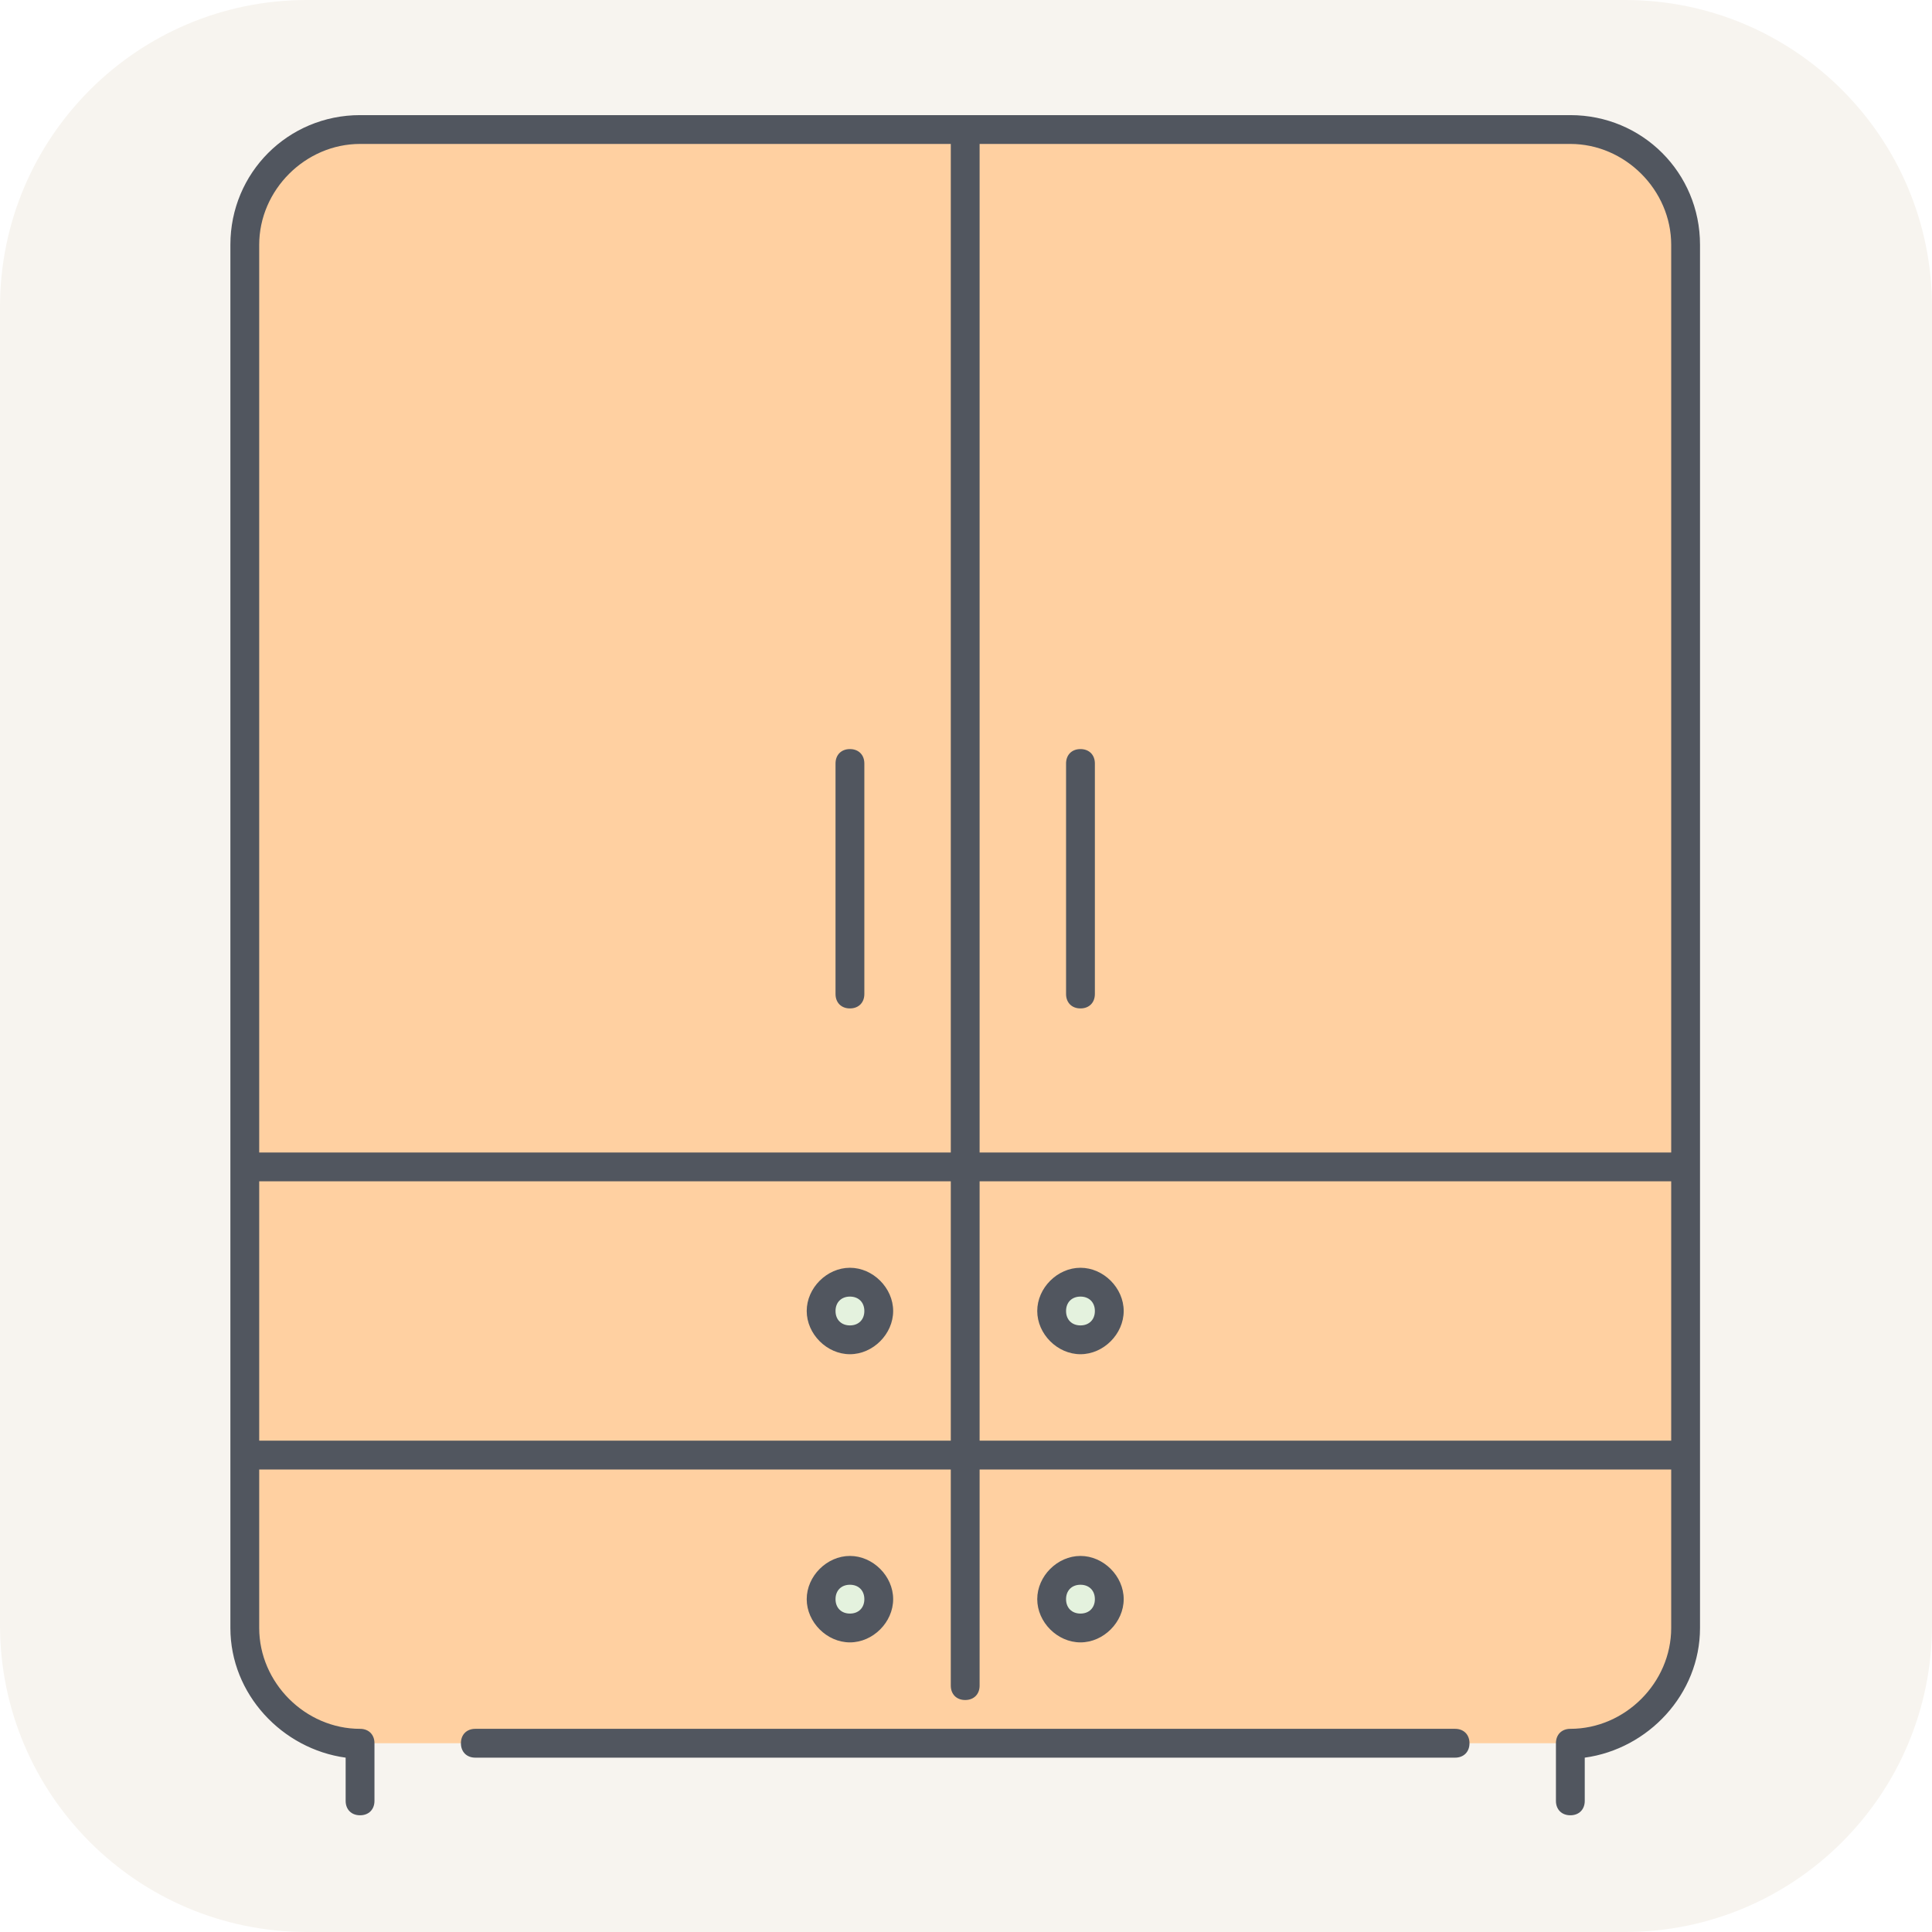
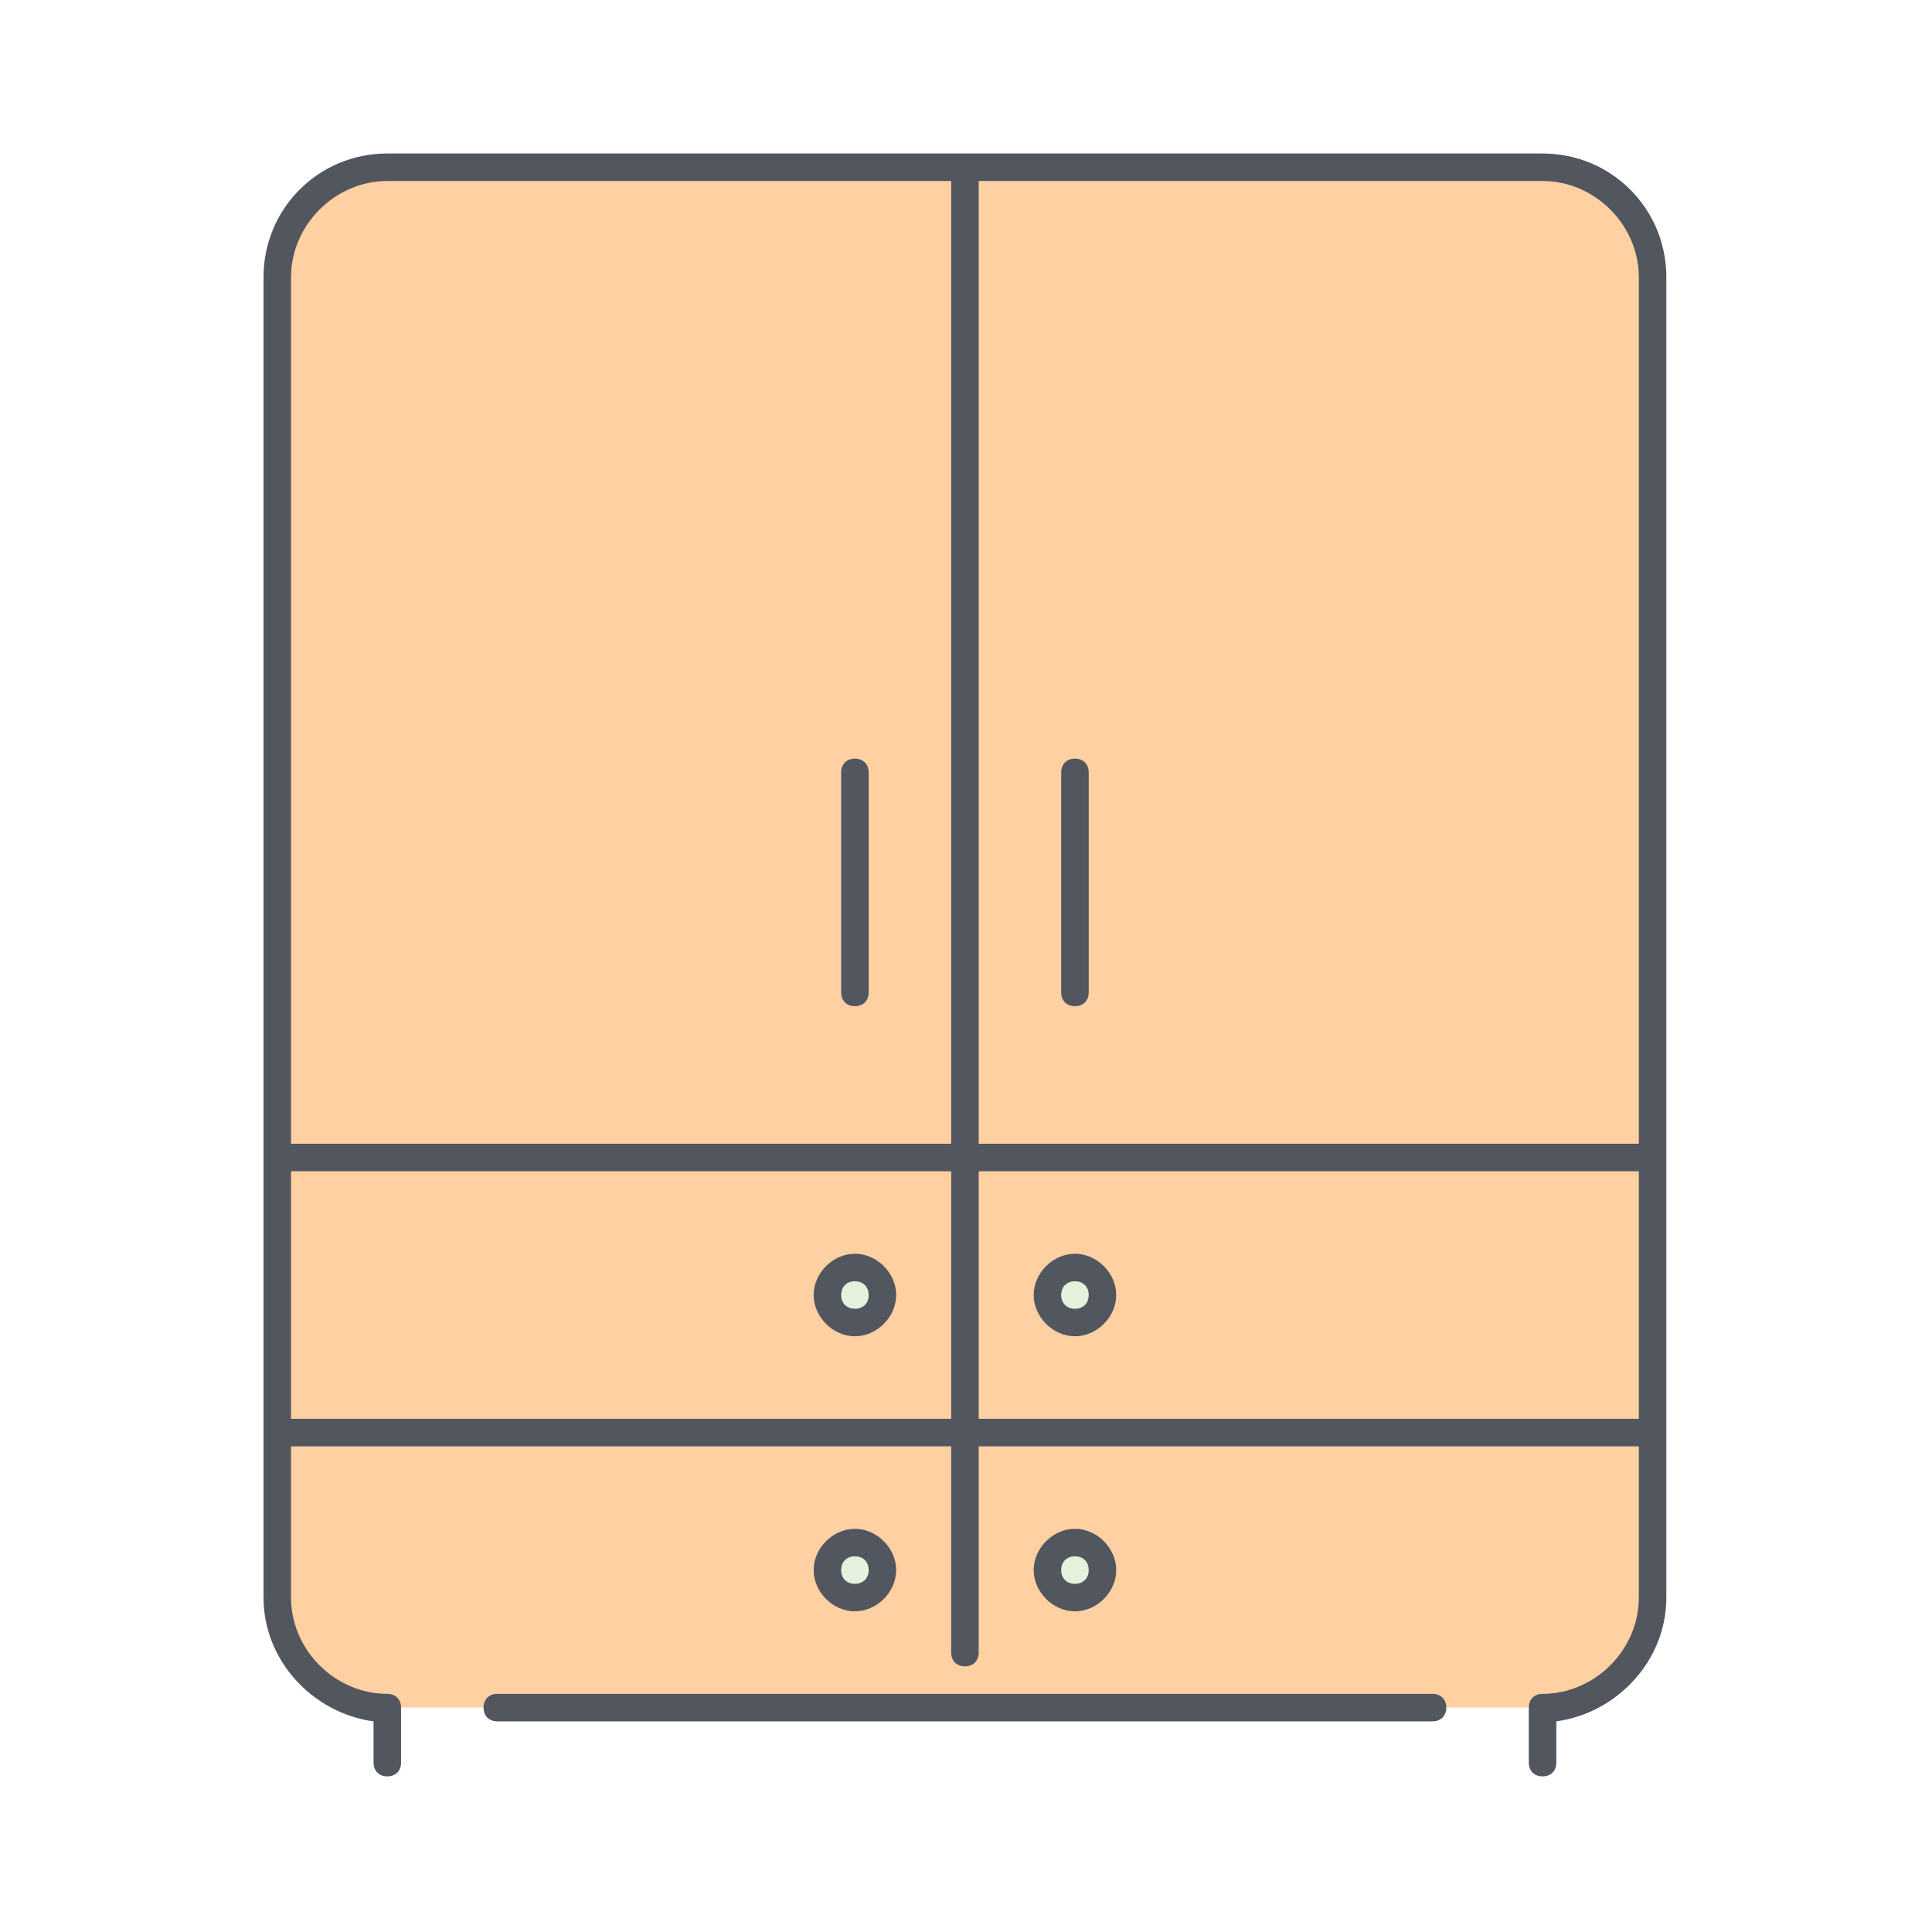
- <svg xmlns="http://www.w3.org/2000/svg" width="192" height="192" viewBox="0 0 503.467 503.467">
-   <rect width="503.467" height="503.467" rx="80" fill="#f7f4ef" />
-   <g transform="translate(30 30) scale(0.88)">
+ <svg xmlns="http://www.w3.org/2000/svg" width="64" height="64" viewBox="0 0 503.467 503.467">
+   <g transform="translate(40 40) scale(0.84)">
    <g transform="translate(5 1)">
      <path style="fill:#FFD0A1;" d="M460.067,37.4v273.067H246.733V3.267h179.2C444.707,3.267,460.067,18.627,460.067,37.4z          M246.733,395.8h213.333v-85.333H246.733V395.8z M460.067,395.8V447c0,18.773-15.36,34.133-34.133,34.133h-179.2v-17.067V395.8         H460.067z M246.733,464.067v17.067h-179.2C48.76,481.133,33.4,465.773,33.4,447v-51.2h213.333V464.067z M246.733,3.267v307.2H33.4         V37.4c0-18.773,15.36-34.133,34.133-34.133H246.733z M33.4,395.8h213.333v-85.333H33.4V395.8z" />
      <path style="fill:#E4F2DE;" d="M212.6,361.667c5.12,0,8.533-3.413,8.533-8.533s-3.413-8.533-8.533-8.533         c-5.12,0-8.533,3.413-8.533,8.533S207.48,361.667,212.6,361.667z M280.867,361.667c5.12,0,8.533-3.413,8.533-8.533         s-3.413-8.533-8.533-8.533c-5.12,0-8.533,3.413-8.533,8.533S275.747,361.667,280.867,361.667z M280.867,447         c5.12,0,8.533-3.413,8.533-8.533c0-5.12-3.413-8.533-8.533-8.533c-5.12,0-8.533,3.413-8.533,8.533         C272.333,443.587,275.747,447,280.867,447z M212.6,447c5.12,0,8.533-3.413,8.533-8.533c0-5.12-3.413-8.533-8.533-8.533         c-5.12,0-8.533,3.413-8.533,8.533C204.067,443.587,207.48,447,212.6,447z" />
    </g>
    <path style="fill:#51565F;" d="M430.933,503.467c-2.56,0-4.267-1.707-4.267-4.267v-17.067c0-2.56,1.707-4.267,4.267-4.267       c16.213,0,29.867-13.653,29.867-29.867v-46.933H256v64c0,2.56-1.707,4.267-4.267,4.267c-2.56,0-4.267-1.707-4.267-4.267v-64h-204.8       V448c0,16.213,13.653,29.867,29.867,29.867c2.56,0,4.267,1.707,4.267,4.267V499.2c0,2.56-1.707,4.267-4.267,4.267       c-2.56,0-4.267-1.707-4.267-4.267v-12.8c-18.773-2.56-34.133-18.773-34.133-38.4V38.4C34.133,17.067,51.2,0,72.533,0h358.4       c21.333,0,38.4,17.067,38.4,38.4V448c0,19.627-15.36,35.84-34.133,38.4v12.8C435.2,501.76,433.493,503.467,430.933,503.467z        M256,392.533h204.8v-76.8H256V392.533z M42.667,392.533h204.8v-76.8h-204.8V392.533z M256,307.2h204.8V38.4       c0-16.213-13.653-29.867-29.867-29.867H256V307.2z M42.667,307.2h204.8V8.533H72.533c-16.213,0-29.867,13.653-29.867,29.867V307.2z        M396.8,486.4H106.667c-2.56,0-4.267-1.707-4.267-4.267s1.707-4.267,4.267-4.267H396.8c2.56,0,4.267,1.707,4.267,4.267       S399.36,486.4,396.8,486.4z M285.867,452.267c-6.827,0-12.8-5.973-12.8-12.8c0-6.827,5.973-12.8,12.8-12.8       c6.827,0,12.8,5.973,12.8,12.8C298.667,446.293,292.693,452.267,285.867,452.267z M285.867,435.2c-2.56,0-4.267,1.707-4.267,4.267       c0,2.56,1.707,4.267,4.267,4.267s4.267-1.707,4.267-4.267C290.133,436.907,288.427,435.2,285.867,435.2z M217.6,452.267       c-6.827,0-12.8-5.973-12.8-12.8c0-6.827,5.973-12.8,12.8-12.8c6.827,0,12.8,5.973,12.8,12.8       C230.4,446.293,224.427,452.267,217.6,452.267z M217.6,435.2c-2.56,0-4.267,1.707-4.267,4.267c0,2.56,1.707,4.267,4.267,4.267       s4.267-1.707,4.267-4.267C221.867,436.907,220.16,435.2,217.6,435.2z M285.867,366.933c-6.827,0-12.8-5.973-12.8-12.8       c0-6.827,5.973-12.8,12.8-12.8c6.827,0,12.8,5.973,12.8,12.8C298.667,360.96,292.693,366.933,285.867,366.933z M285.867,349.867       c-2.56,0-4.267,1.707-4.267,4.267c0,2.56,1.707,4.267,4.267,4.267s4.267-1.707,4.267-4.267       C290.133,351.573,288.427,349.867,285.867,349.867z M217.6,366.933c-6.827,0-12.8-5.973-12.8-12.8c0-6.827,5.973-12.8,12.8-12.8       c6.827,0,12.8,5.973,12.8,12.8C230.4,360.96,224.427,366.933,217.6,366.933z M217.6,349.867c-2.56,0-4.267,1.707-4.267,4.267       c0,2.56,1.707,4.267,4.267,4.267s4.267-1.707,4.267-4.267C221.867,351.573,220.16,349.867,217.6,349.867z M285.867,264.533       c-2.56,0-4.267-1.707-4.267-4.267V192c0-2.56,1.707-4.267,4.267-4.267s4.267,1.707,4.267,4.267v68.267       C290.133,262.827,288.427,264.533,285.867,264.533z M217.6,264.533c-2.56,0-4.267-1.707-4.267-4.267V192       c0-2.56,1.707-4.267,4.267-4.267s4.267,1.707,4.267,4.267v68.267C221.867,262.827,220.16,264.533,217.6,264.533z" />
  </g>
</svg>
